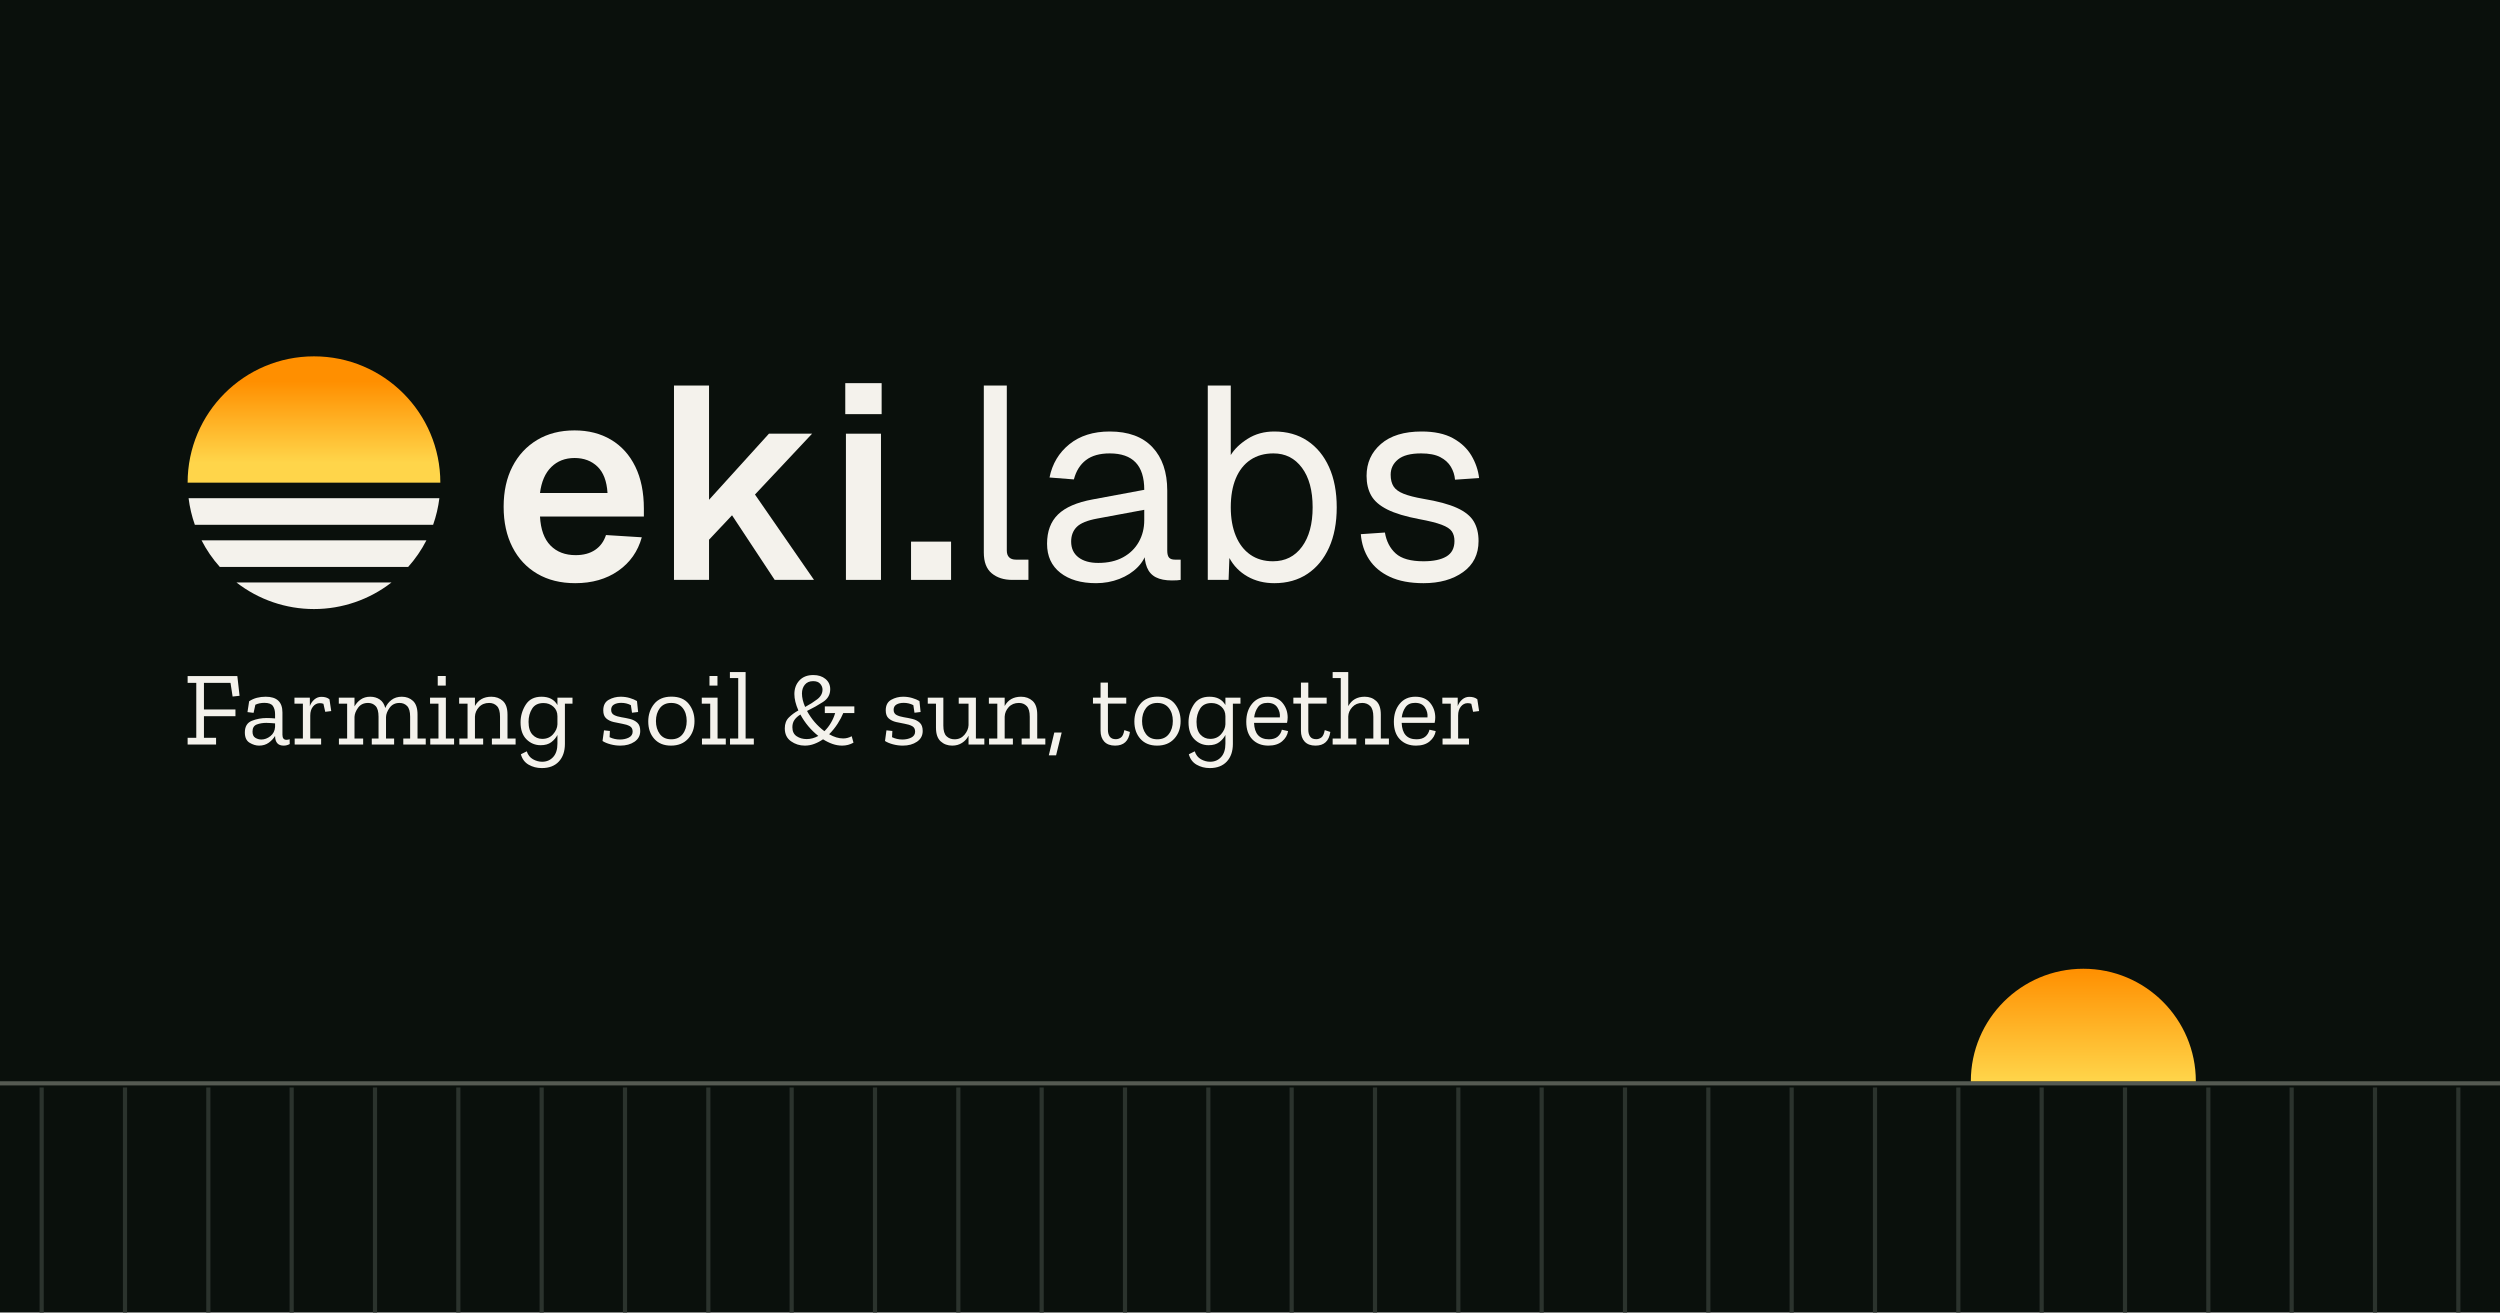
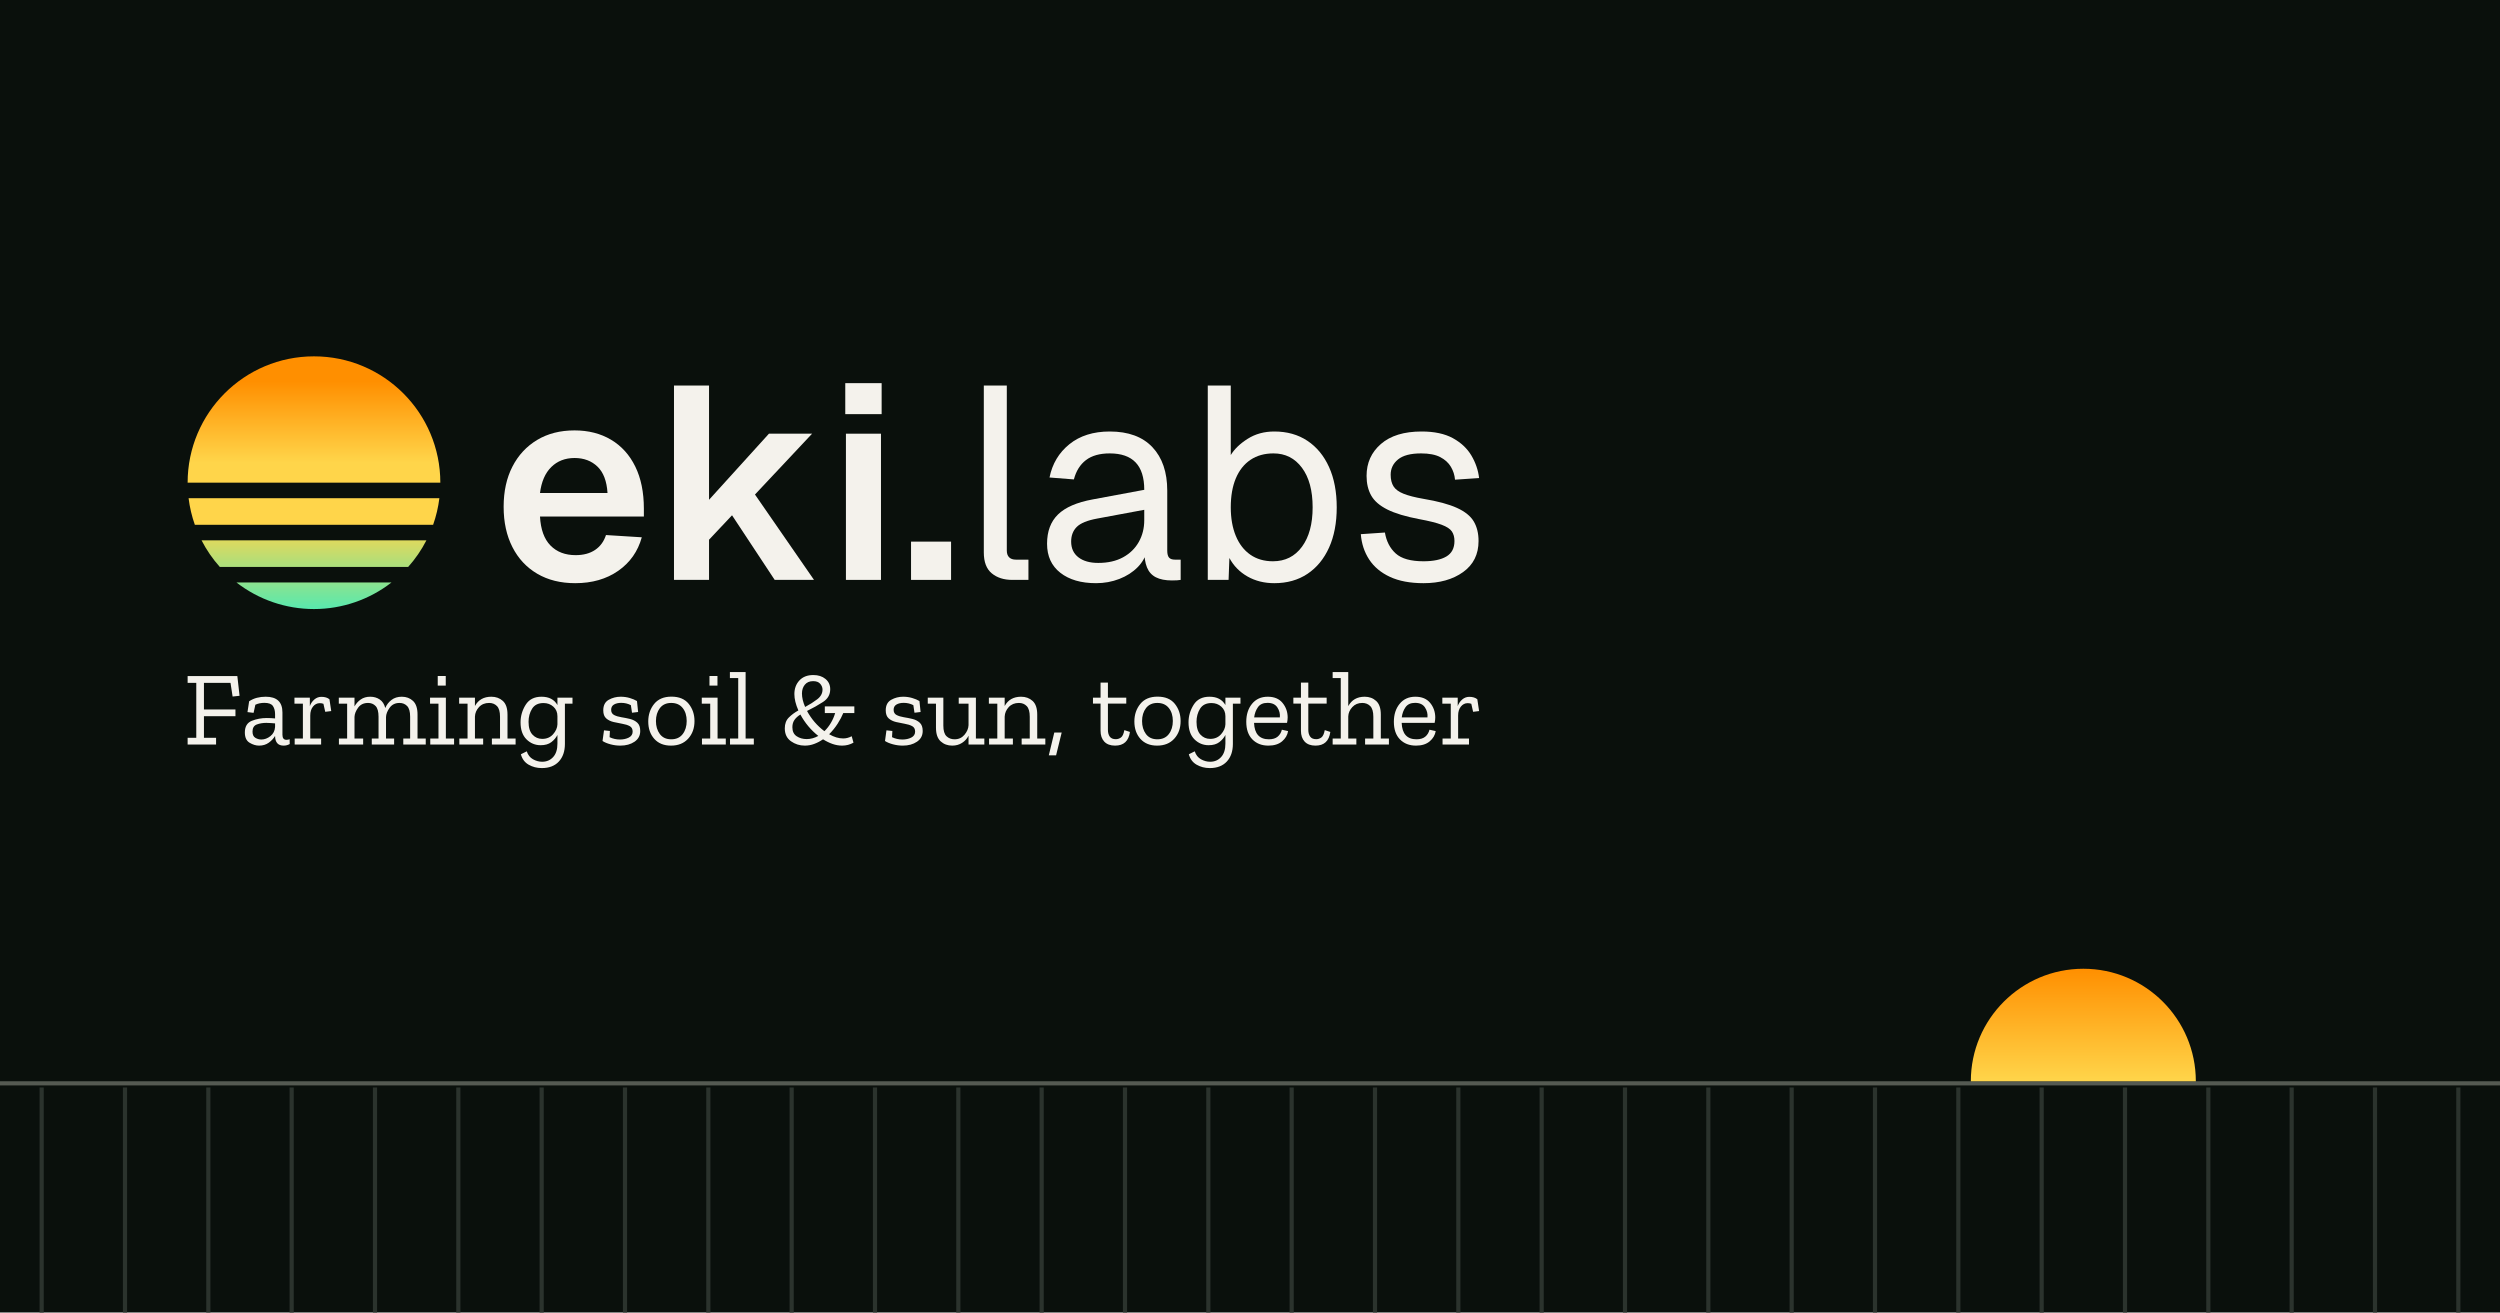
<svg xmlns="http://www.w3.org/2000/svg" width="1200" height="630" viewBox="0 0 1200 630">
  <rect width="1200" height="630" fill="#0A100C" />
  <rect x="19.0" y="522" width="2" height="108" fill="#2B332D" />
  <rect x="59.0" y="522" width="2" height="108" fill="#2B332D" />
  <rect x="99.0" y="522" width="2" height="108" fill="#2B332D" />
  <rect x="139.0" y="522" width="2" height="108" fill="#2B332D" />
  <rect x="179.0" y="522" width="2" height="108" fill="#2B332D" />
  <rect x="219.0" y="522" width="2" height="108" fill="#2B332D" />
  <rect x="259.0" y="522" width="2" height="108" fill="#2B332D" />
  <rect x="299.0" y="522" width="2" height="108" fill="#2B332D" />
  <rect x="339.0" y="522" width="2" height="108" fill="#2B332D" />
  <rect x="379.0" y="522" width="2" height="108" fill="#2B332D" />
  <rect x="419.0" y="522" width="2" height="108" fill="#2B332D" />
  <rect x="459.0" y="522" width="2" height="108" fill="#2B332D" />
  <rect x="499.0" y="522" width="2" height="108" fill="#2B332D" />
  <rect x="539.0" y="522" width="2" height="108" fill="#2B332D" />
  <rect x="579.0" y="522" width="2" height="108" fill="#2B332D" />
  <rect x="619.0" y="522" width="2" height="108" fill="#2B332D" />
  <rect x="659.0" y="522" width="2" height="108" fill="#2B332D" />
  <rect x="699.0" y="522" width="2" height="108" fill="#2B332D" />
  <rect x="739.0" y="522" width="2" height="108" fill="#2B332D" />
  <rect x="779.0" y="522" width="2" height="108" fill="#2B332D" />
  <rect x="819.0" y="522" width="2" height="108" fill="#2B332D" />
  <rect x="859.0" y="522" width="2" height="108" fill="#2B332D" />
  <rect x="899.0" y="522" width="2" height="108" fill="#2B332D" />
  <rect x="939.0" y="522" width="2" height="108" fill="#2B332D" />
  <rect x="979.0" y="522" width="2" height="108" fill="#2B332D" />
  <rect x="1019.0" y="522" width="2" height="108" fill="#2B332D" />
  <rect x="1059.0" y="522" width="2" height="108" fill="#2B332D" />
  <rect x="1099.0" y="522" width="2" height="108" fill="#2B332D" />
  <rect x="1139.0" y="522" width="2" height="108" fill="#2B332D" />
  <rect x="1179.0" y="522" width="2" height="108" fill="#2B332D" />
  <rect x="0" y="519.0" width="1200" height="2" fill="#555A52" />
  <defs>
    <linearGradient id="hs9" gradientUnits="userSpaceOnUse" x1="0" y1="465.0" x2="0" y2="519.0">
      <stop offset="0" stop-color="#FF8F00" />
      <stop offset="1" stop-color="#FFD54A" />
    </linearGradient>
  </defs>
  <path d="M946 519.0A54 54 0 0 1 1054 519.0Z" fill="url(#hs9)" />
  <g transform="translate(90.06 278.35) scale(0.13142)">
    <defs>
-       <linearGradient id="eki-sun" gradientUnits="userSpaceOnUse" x1="0" y1="0" x2="0" y2="100">
+       <linearGradient id="eki-sun-full" gradientUnits="userSpaceOnUse" x1="0" y1="0" x2="0" y2="100">
        <stop offset="0" stop-color="#FF8F00" />
        <stop offset="0.1" stop-color="#FF8F00" />
        <stop offset="0.42" stop-color="#FFD54A" />
-         <stop offset="1" stop-color="#FFD54A" />
+         <stop offset="0.66" stop-color="#FFD54A" />
+         <stop offset="1" stop-color="#58E9AE" />
      </linearGradient>
    </defs>
    <g transform="translate(0 -816.5) scale(9.23)">
-       <path d="M0 50A50 50 0 0 1 100 50Z" fill="url(#eki-sun)" />
-       <path d="M0.38 56.14L99.62 56.14A50 50 0 0 1 97.14 66.67L2.86 66.67A50 50 0 0 1 0.38 56.14Z" fill="#F4F2EC" />
-       <path d="M5.51 72.81L94.49 72.81A50 50 0 0 1 87.27 83.33L12.73 83.33A50 50 0 0 1 5.51 72.81Z" fill="#F4F2EC" />
-       <path d="M19.31 89.47L80.69 89.47A50 50 0 0 1 50.00 100.00L50.00 100.00A50 50 0 0 1 19.31 89.47Z" fill="#F4F2EC" />
+       <path d="M0 50A50 50 0 0 1 100 50Z" fill="url(#eki-sun-full)" />
+       <path d="M0.38 56.14L99.62 56.14A50 50 0 0 1 97.14 66.67L2.86 66.67A50 50 0 0 1 0.38 56.14Z" fill="url(#eki-sun-full)" />
+       <path d="M5.51 72.81L94.49 72.81A50 50 0 0 1 87.27 83.33L12.73 83.33A50 50 0 0 1 5.51 72.81Z" fill="url(#eki-sun-full)" />
+       <path d="M19.31 89.47L80.69 89.47A50 50 0 0 1 50.00 100.00L50.00 100.00A50 50 0 0 1 19.31 89.47Z" fill="url(#eki-sun-full)" />
    </g>
    <g transform="translate(1115 0)">
      <path d="M300.6 12Q220.8 12 162.1 -22.4Q103.4 -56.8 71.3 -119.7Q39.2 -182.6 39.2 -267Q39.2 -351.4 71.3 -413.8Q103.4 -476.2 161.5 -511.1Q219.6 -546 298.2 -546Q374.4 -546 431.6 -511.9Q488.8 -477.8 520.1 -413.8Q551.4 -349.8 551.4 -260V-231.4H172Q175.8 -160.8 210.3 -125.6Q244.8 -90.4 302.2 -90.4Q345 -90.4 373.3 -109.5Q401.6 -128.6 413 -163.8L543.8 -155.6Q522.4 -78.2 457.7 -33.1Q393 12 300.6 12ZM172 -317.4H418.6Q414.6 -382.4 381.9 -413.8Q349.2 -445.2 298.2 -445.2Q246.8 -445.2 213.3 -412.3Q179.8 -379.4 172 -317.4Z" fill="#F4F2EC" />
      <path d="M661.4 0V-710H789.4V-292.6L1008.2 -534H1165.8L957.2 -311.8L1172.8 0H1029.2L873.4 -236L789.4 -146.8V0Z" fill="#F4F2EC" />
      <path d="M1289.4 0V-534H1417.4V0ZM1287 -605.4V-718.6H1419.8V-605.4Z" fill="#F4F2EC" />
      <path d="M1527.2 0V-139.8H1673.4V0Z" fill="#F4F2EC" />
      <path d="M1897 0Q1851 0 1822 -24Q1793 -48 1793 -100V-710H1877V-107Q1877 -91 1885.5 -82.5Q1894 -74 1910 -74H1956V0Z" fill="#F4F2EC" />
      <path d="M2203 12Q2121 12 2072.5 -26Q2024 -64 2024 -132Q2024 -200 2064 -239Q2104 -278 2191 -294L2379 -329Q2379 -396 2347.5 -429Q2316 -462 2253 -462Q2198 -462 2166 -437.5Q2134 -413 2122 -367L2033 -374Q2048 -449 2105.5 -495.5Q2163 -542 2253 -542Q2355 -542 2409 -484.5Q2463 -427 2463 -326V-107Q2463 -89 2469.5 -81.5Q2476 -74 2491 -74H2512V0Q2508 1 2499 1.5Q2490 2 2480 2Q2444 2 2421.5 -9.5Q2399 -21 2389 -45.5Q2379 -70 2379 -110L2389 -108Q2382 -74 2355 -46.5Q2328 -19 2288 -3.5Q2248 12 2203 12ZM2211 -62Q2264 -62 2301.5 -82.5Q2339 -103 2359 -138.5Q2379 -174 2379 -218V-256L2207 -224Q2153 -214 2132.5 -193.5Q2112 -173 2112 -140Q2112 -103 2138.5 -82.5Q2165 -62 2211 -62Z" fill="#F4F2EC" />
      <path d="M2854 12Q2799 12 2756 -12.5Q2713 -37 2690 -80L2687 0H2611V-710H2695V-456Q2715 -489 2757 -515.5Q2799 -542 2854 -542Q2924 -542 2975 -508Q3026 -474 3054 -412Q3082 -350 3082 -265Q3082 -180 3054 -118Q3026 -56 2975 -22Q2924 12 2854 12ZM2849 -68Q2916 -68 2955 -121Q2994 -174 2994 -265Q2994 -357 2955 -409.5Q2916 -462 2851 -462Q2802 -462 2767 -438.5Q2732 -415 2713.5 -371Q2695 -327 2695 -265Q2695 -205 2713.5 -160.5Q2732 -116 2766.5 -92Q2801 -68 2849 -68Z" fill="#F4F2EC" />
      <path d="M3399 12Q3326 12 3276.5 -11Q3227 -34 3200.5 -74.5Q3174 -115 3170 -167L3258 -173Q3266 -125 3297.5 -96.5Q3329 -68 3399 -68Q3453 -68 3482.5 -85.5Q3512 -103 3512 -142Q3512 -163 3502.5 -177Q3493 -191 3465 -201.5Q3437 -212 3383 -222Q3309 -236 3267 -257Q3225 -278 3208 -308Q3191 -338 3191 -380Q3191 -451 3243.5 -496.5Q3296 -542 3392 -542Q3462 -542 3506.5 -517.5Q3551 -493 3574 -454Q3597 -415 3602 -372L3514 -366Q3512 -391 3499 -413Q3486 -435 3460 -448.5Q3434 -462 3390 -462Q3333 -462 3306 -440Q3279 -418 3279 -384Q3279 -358 3289.5 -341.5Q3300 -325 3326.5 -314.5Q3353 -304 3399 -296Q3477 -283 3521 -263Q3565 -243 3582.5 -213.5Q3600 -184 3600 -142Q3600 -69 3543.5 -28.5Q3487 12 3399 12Z" fill="#F4F2EC" />
    </g>
    <g transform="translate(0.00 336.70) scale(1) translate(-0.00 -336.70)">
      <path d="M189.7 423.3 164.3 426 156.6 376H59.6V473.3H174.7V497.9H59.6V576.8H103.9V601.4H0V576.8H31.6V376H0V351.3H181.6ZM224.7 443.3Q238.2 434.4 253.2 430.6Q268.2 426.7 285.1 426.7Q346.3 426.7 346.3 484.1V565.7Q346.3 584.1 361 584.1Q367.5 584.1 372.5 581.8L372.9 599.5Q362.5 605.3 350.6 605.3Q320.2 605.3 319.4 570.7V569.9Q311.3 583.7 296.5 594.5Q281.7 605.3 260.9 605.3Q244 605.3 226.5 594.9Q209 584.5 209 557.2Q209 524.9 234.5 514.7Q260.1 504.5 289 504.5Q296.7 504.5 304.6 504.9Q312.5 505.2 319.4 506V490.6Q319.4 472.2 311.5 460.6Q303.6 449.1 280.5 449.1Q261.7 449.1 247.4 456L240.9 485.6L218.6 482.9ZM319.4 537.2V524.1Q312.1 523.7 304 522.9Q295.9 522.2 287.5 522.2Q268.2 522.2 252.6 528.1Q237 534.1 237 554.1Q237 570.7 247.4 576.8Q257.8 583 269 583Q286.7 583 302.3 570.7Q317.9 558.4 319.4 537.2ZM488.7 427.1Q507.2 427.1 518 436L524.5 479.1L502.6 481.8L496 452.5Q489.5 450.2 482.9 450.2Q467.9 450.2 457.9 462.7Q447.9 475.2 447.9 495.2V579.5H487.6V601.4H391V579.5H421V452.1H390.2V430.2H446.4V461Q451.4 446.8 462.7 436.9Q474.1 427.1 488.7 427.1ZM869.7 601.4H787.7V579.5H812.7V499.9Q812.7 472.2 801.8 460.8Q790.8 449.4 773.9 449.4Q750.4 449.4 737.7 467.2Q725 484.9 724.6 501V579.5H754.2V601.4H672.6V579.5H697.3V499.9Q697.3 471.8 686.5 460.6Q675.7 449.4 659.2 449.4Q635.3 449.4 622.8 466.6Q610.3 483.7 609.5 500.2V579.5H641.1V601.4H552.6V579.5H582.6V452.1H552.2V430.2H609.5V462.1Q618 446.8 632.2 436.8Q646.5 426.7 666.9 426.7Q686.9 426.7 701.7 436.8Q716.5 446.8 721.9 467.9Q729.6 449.8 744.8 438.3Q760 426.7 782.3 426.7Q806.9 426.7 823.3 442.1Q839.7 457.5 839.7 491.8V579.5H869.7ZM913.5 386V350.9H942.8V386ZM973.2 601.4H886.2V579.5H916.2V452.1H885.4V430.2H943.2V579.5H973.2ZM1197.9 601.4H1111.3V579.5H1141V499.9Q1141 472.2 1129.8 460.8Q1118.6 449.4 1101.3 449.4Q1078.2 449.4 1064.2 464.6Q1050.1 479.8 1049.4 499.5V579.5H1079.4V601.4H992.4V579.5H1022.4V452.1H991.7V430.2H1049.4V460.6Q1067.8 426.7 1109.4 426.7Q1134.4 426.7 1151.4 442.1Q1168.3 457.5 1168.3 491.8V579.5H1197.9ZM1405.7 452.1H1378V599.1Q1378 639.5 1355.9 663.4Q1333.8 687.3 1293.7 687.3Q1266.8 687.3 1245.4 674.9Q1224.1 662.6 1217.2 636.9L1238.7 626.1Q1245.2 646.1 1261.4 655.1Q1277.6 664.2 1294.9 664.2Q1319.5 664.2 1335.1 647Q1350.7 629.9 1350.7 598V566.4Q1343 581.4 1328.4 592.6Q1313.7 603.8 1289.5 603.8Q1259.1 603.8 1237.5 582.2Q1216 560.7 1216 520.3Q1216 486 1234.5 456.4Q1252.9 426.7 1292.6 426.7Q1333.4 426.7 1350.7 457.1V430.2H1405.7ZM1350.7 527.6V497.9Q1350.7 476.4 1335.9 463.1Q1321.1 449.8 1299.9 449.8Q1271 449.8 1258.1 470.6Q1245.2 491.4 1245.2 518.3Q1245.2 549.9 1259.7 565.3Q1274.1 580.7 1295.3 580.7Q1319.9 580.7 1334.9 563.7Q1349.9 546.8 1350.7 527.6ZM1653.1 551.8Q1653.1 576.8 1632.2 591.1Q1611.2 605.3 1580.4 605.3Q1562.3 605.3 1544.4 600.5Q1526.5 595.7 1515.4 588.4L1520.8 549.5L1542.3 551.8L1541.2 574.5Q1558.9 583 1579.3 583Q1597.3 583 1611.4 575.9Q1625.4 568.7 1625.4 554.1Q1625.4 539.9 1614.7 534.1Q1603.9 528.3 1587.9 525.6Q1571.9 522.9 1555.8 519.1Q1539.6 515.3 1528.8 505.8Q1518.1 496.4 1518.1 476.4Q1518.1 449.1 1538.1 437.9Q1558.1 426.7 1581.6 426.7Q1599.3 426.7 1614.9 431.4Q1630.4 436 1641.2 442.5L1645.4 482.5L1623.1 485.2L1618.9 457.5Q1602.7 449.1 1583.9 449.1Q1567.7 449.1 1557.3 455.2Q1546.9 461.4 1546.9 474.5Q1546.9 487.9 1557.7 493.5Q1568.5 499.1 1584.3 501.6Q1600 504.1 1615.8 507.9Q1631.6 511.8 1642.4 521.6Q1653.1 531.4 1653.1 551.8ZM1851.3 515.6Q1851.3 554.5 1828.2 579.9Q1805.1 605.3 1765.5 605.3Q1726.6 605.3 1704.5 580.7Q1682.4 556 1682.4 517.2Q1682.4 479.8 1703.9 453.1Q1725.5 426.4 1767 426.4Q1809 426.4 1830.2 452.7Q1851.3 479.1 1851.3 515.6ZM1822.8 515.3Q1822.8 486 1808 467.7Q1793.2 449.4 1766.3 449.4Q1739.3 449.4 1724.9 468.3Q1710.5 487.2 1710.5 515.6Q1710.5 543.7 1724.7 563Q1739 582.2 1766.3 582.2Q1793.6 582.2 1808.2 563.2Q1822.8 544.1 1822.8 515.3ZM1906 386V350.9H1935.2V386ZM1965.6 601.4H1878.6V579.5H1908.7V452.1H1877.9V430.2H1935.6V579.5H1965.6ZM2068 601.4H1981V579.5H2011V358.6H1980.6V336.7H2038V579.5H2068ZM2327.3 462.1H2435.1V486.4H2394.7Q2387.4 504.5 2374.1 525.3Q2360.8 546 2343.1 563.7Q2370 579.1 2394.3 579.1Q2410.4 579.1 2425.5 571L2432 594.5Q2412.8 605.3 2390.4 605.3Q2372.7 605.3 2355.2 599.1Q2337.7 593 2320.8 582.2Q2305.8 592.6 2289 598.9Q2272.3 605.3 2254.2 605.3Q2226.1 605.3 2203.6 589.3Q2181.1 573.4 2181.1 542.2Q2181.1 517.2 2196.1 502.4Q2211.1 487.5 2230.7 476.8Q2216.1 443.7 2216.1 417.1Q2216.1 387.1 2234.4 367.3Q2252.7 347.5 2285.4 347.5Q2312.3 347.5 2329.6 361.7Q2347 376 2347 399.4Q2347 428.7 2320.8 445.8Q2294.6 462.9 2262.3 478.7Q2286.2 522.9 2325.8 552.6Q2339.6 539.1 2349.6 522Q2359.7 504.9 2365 486.4H2327.3ZM2318.9 400.6Q2318.9 389.4 2310.6 379.6Q2302.3 369.8 2284.6 369.8Q2265 369.8 2254.4 382.7Q2243.8 395.6 2243.8 414.8Q2243.8 437.5 2255.4 464.1Q2280 451 2299.4 436.2Q2318.9 421.4 2318.9 400.6ZM2238.1 491.8Q2224.6 499.9 2216.7 511Q2208.8 522.2 2208.8 538Q2208.8 560.7 2224.4 571Q2240 581.4 2261.1 581.4Q2282.7 581.4 2303.5 569.9Q2263.1 538 2238.1 491.8ZM2684.8 551.8Q2684.8 576.8 2663.8 591.1Q2642.9 605.3 2612.1 605.3Q2594 605.3 2576.1 600.5Q2558.2 595.7 2547.1 588.4L2552.4 549.5L2574 551.8L2572.8 574.5Q2590.5 583 2610.9 583Q2629 583 2643.1 575.9Q2657.1 568.7 2657.1 554.1Q2657.1 539.9 2646.3 534.1Q2635.6 528.3 2619.6 525.6Q2603.6 522.9 2587.5 519.1Q2571.3 515.3 2560.5 505.8Q2549.8 496.4 2549.8 476.4Q2549.8 449.1 2569.8 437.9Q2589.8 426.7 2613.2 426.7Q2630.9 426.7 2646.5 431.4Q2662.1 436 2672.9 442.5L2677.1 482.5L2654.8 485.2L2650.6 457.5Q2634.4 449.1 2615.6 449.1Q2599.4 449.1 2589 455.2Q2578.6 461.4 2578.6 474.5Q2578.6 487.9 2589.4 493.5Q2600.2 499.1 2615.9 501.6Q2631.7 504.1 2647.5 507.9Q2663.3 511.8 2674 521.6Q2684.8 531.4 2684.8 551.8ZM2909.9 601.4H2852.2V569.1Q2844.1 585.3 2828.5 595.3Q2813 605.3 2792.6 605.3Q2767.6 605.3 2750.4 589.7Q2733.3 574.1 2733.3 539.9V452.1H2703.3V430.2H2760.2V532.2Q2760.2 559.9 2771.8 571Q2783.3 582.2 2801.4 582.2Q2823.4 582.2 2837.4 565.7Q2851.4 549.1 2852.2 530.6V452.1H2816.4V430.2H2879.1V579.5H2909.9ZM3132.7 601.4H3046.2V579.5H3075.8V499.9Q3075.8 472.2 3064.6 460.8Q3053.5 449.4 3036.2 449.4Q3013.1 449.4 2999 464.6Q2985 479.8 2984.2 499.5V579.5H3014.2V601.4H2927.2V579.5H2957.3V452.1H2926.5V430.2H2984.2V460.6Q3002.7 426.7 3044.2 426.7Q3069.2 426.7 3086.2 442.1Q3103.1 457.5 3103.1 491.8V579.5H3132.7ZM3145.4 640.7 3165.4 557.6H3192.4L3172 640.7ZM3441.7 555.3Q3434.8 605.3 3387.5 605.3Q3361.7 605.3 3348 590.7Q3334.4 576.1 3334.4 551V451.8H3306.7V430.2H3334.4V375.2H3361.3V430.2H3428.3V451.8H3361.3V547.6Q3361.3 563 3368 572.4Q3374.8 581.8 3390.2 581.8Q3400.2 581.8 3408.8 575.7Q3417.5 569.5 3421.3 548.7ZM3626.8 515.6Q3626.8 554.5 3603.7 579.9Q3580.7 605.3 3541 605.3Q3502.2 605.3 3480 580.7Q3457.9 556 3457.9 517.2Q3457.9 479.8 3479.5 453.1Q3501 426.4 3542.6 426.4Q3584.5 426.4 3605.7 452.7Q3626.8 479.1 3626.8 515.6ZM3598.4 515.3Q3598.4 486 3583.5 467.7Q3568.7 449.4 3541.8 449.4Q3514.9 449.4 3500.4 468.3Q3486 487.2 3486 515.6Q3486 543.7 3500.2 563Q3514.5 582.2 3541.8 582.2Q3569.1 582.2 3583.7 563.2Q3598.4 544.1 3598.4 515.3ZM3845.4 452.1H3817.7V599.1Q3817.7 639.5 3795.6 663.4Q3773.4 687.3 3733.4 687.3Q3706.5 687.3 3685.1 674.9Q3663.8 662.6 3656.8 636.9L3678.4 626.1Q3684.9 646.1 3701.1 655.1Q3717.3 664.2 3734.6 664.2Q3759.2 664.2 3774.8 647Q3790.4 629.9 3790.4 598V566.4Q3782.7 581.4 3768.1 592.6Q3753.4 603.8 3729.2 603.8Q3698.8 603.8 3677.2 582.2Q3655.7 560.7 3655.7 520.3Q3655.7 486 3674.2 456.4Q3692.6 426.7 3732.3 426.7Q3773.1 426.7 3790.4 457.1V430.2H3845.4ZM3790.4 527.6V497.9Q3790.4 476.4 3775.6 463.1Q3760.7 449.8 3739.6 449.8Q3710.7 449.8 3697.8 470.6Q3684.9 491.4 3684.9 518.3Q3684.9 549.9 3699.4 565.3Q3713.8 580.7 3735 580.7Q3759.6 580.7 3774.6 563.7Q3789.6 546.8 3790.4 527.6ZM4019.3 552.2Q4015.9 574.1 3997.4 589.7Q3978.9 605.3 3947.4 605.3Q3911.2 605.3 3888.9 582.6Q3866.6 559.9 3866.6 518.3Q3866.6 478.3 3887.7 452.5Q3908.9 426.7 3945.1 426.7Q3980.5 426.7 3998.9 449.1Q4017.4 471.4 4017.8 501.8Q4017.8 511.8 4015.5 522.2H3895Q3897.4 582.2 3949.3 582.2Q3969.7 582.2 3981.2 572.6Q3992.8 563 3996.6 547.2ZM3989.3 502.2Q3991.2 482.9 3980.3 466Q3969.3 449.1 3944.3 449.1Q3920.4 449.1 3909.3 464.8Q3898.1 480.6 3895.4 502.2ZM4173.6 555.3Q4166.7 605.3 4119.4 605.3Q4093.6 605.3 4079.9 590.7Q4066.3 576.1 4066.3 551V451.8H4038.6V430.2H4066.3V375.2H4093.2V430.2H4160.2V451.8H4093.2V547.6Q4093.2 563 4100 572.4Q4106.7 581.8 4122.1 581.8Q4132.1 581.8 4140.7 575.7Q4149.4 569.5 4153.3 548.7ZM4387.6 601.4H4300.6V579.5H4330.7V499.9Q4330.7 472.2 4319.3 460.8Q4307.9 449.4 4290.2 449.4Q4267.9 449.4 4253.9 464.6Q4239.8 479.8 4239.1 498.7V579.5H4268.7V601.4H4182.1V579.5H4211.7V358.6H4182.1V336.7H4239.1V461Q4257.9 426.7 4299.1 426.7Q4324.1 426.7 4341 442.1Q4358 457.5 4358 491.8V579.5H4387.6ZM4558.5 552.2Q4555 574.1 4536.5 589.7Q4518.1 605.3 4486.5 605.3Q4450.3 605.3 4428 582.6Q4405.7 559.9 4405.7 518.3Q4405.7 478.3 4426.9 452.5Q4448 426.7 4484.2 426.7Q4519.6 426.7 4538.1 449.1Q4556.5 471.4 4556.9 501.8Q4556.9 511.8 4554.6 522.2H4434.2Q4436.5 582.2 4488.4 582.2Q4508.8 582.2 4520.4 572.6Q4531.9 563 4535.8 547.2ZM4528.4 502.2Q4530.4 482.9 4519.4 466Q4508.4 449.1 4483.4 449.1Q4459.6 449.1 4448.4 464.8Q4437.2 480.6 4434.5 502.2ZM4681.2 427.1Q4699.7 427.1 4710.5 436L4717 479.1L4695.1 481.8L4688.5 452.5Q4682 450.2 4675.4 450.2Q4660.4 450.2 4650.4 462.7Q4640.4 475.2 4640.4 495.2V579.5H4680.1V601.4H4583.5V579.5H4613.5V452.1H4582.7V430.2H4638.9V461Q4643.9 446.8 4655.2 436.9Q4666.6 427.1 4681.2 427.1Z" fill="#F4F2EC" />
    </g>
  </g>
</svg>
